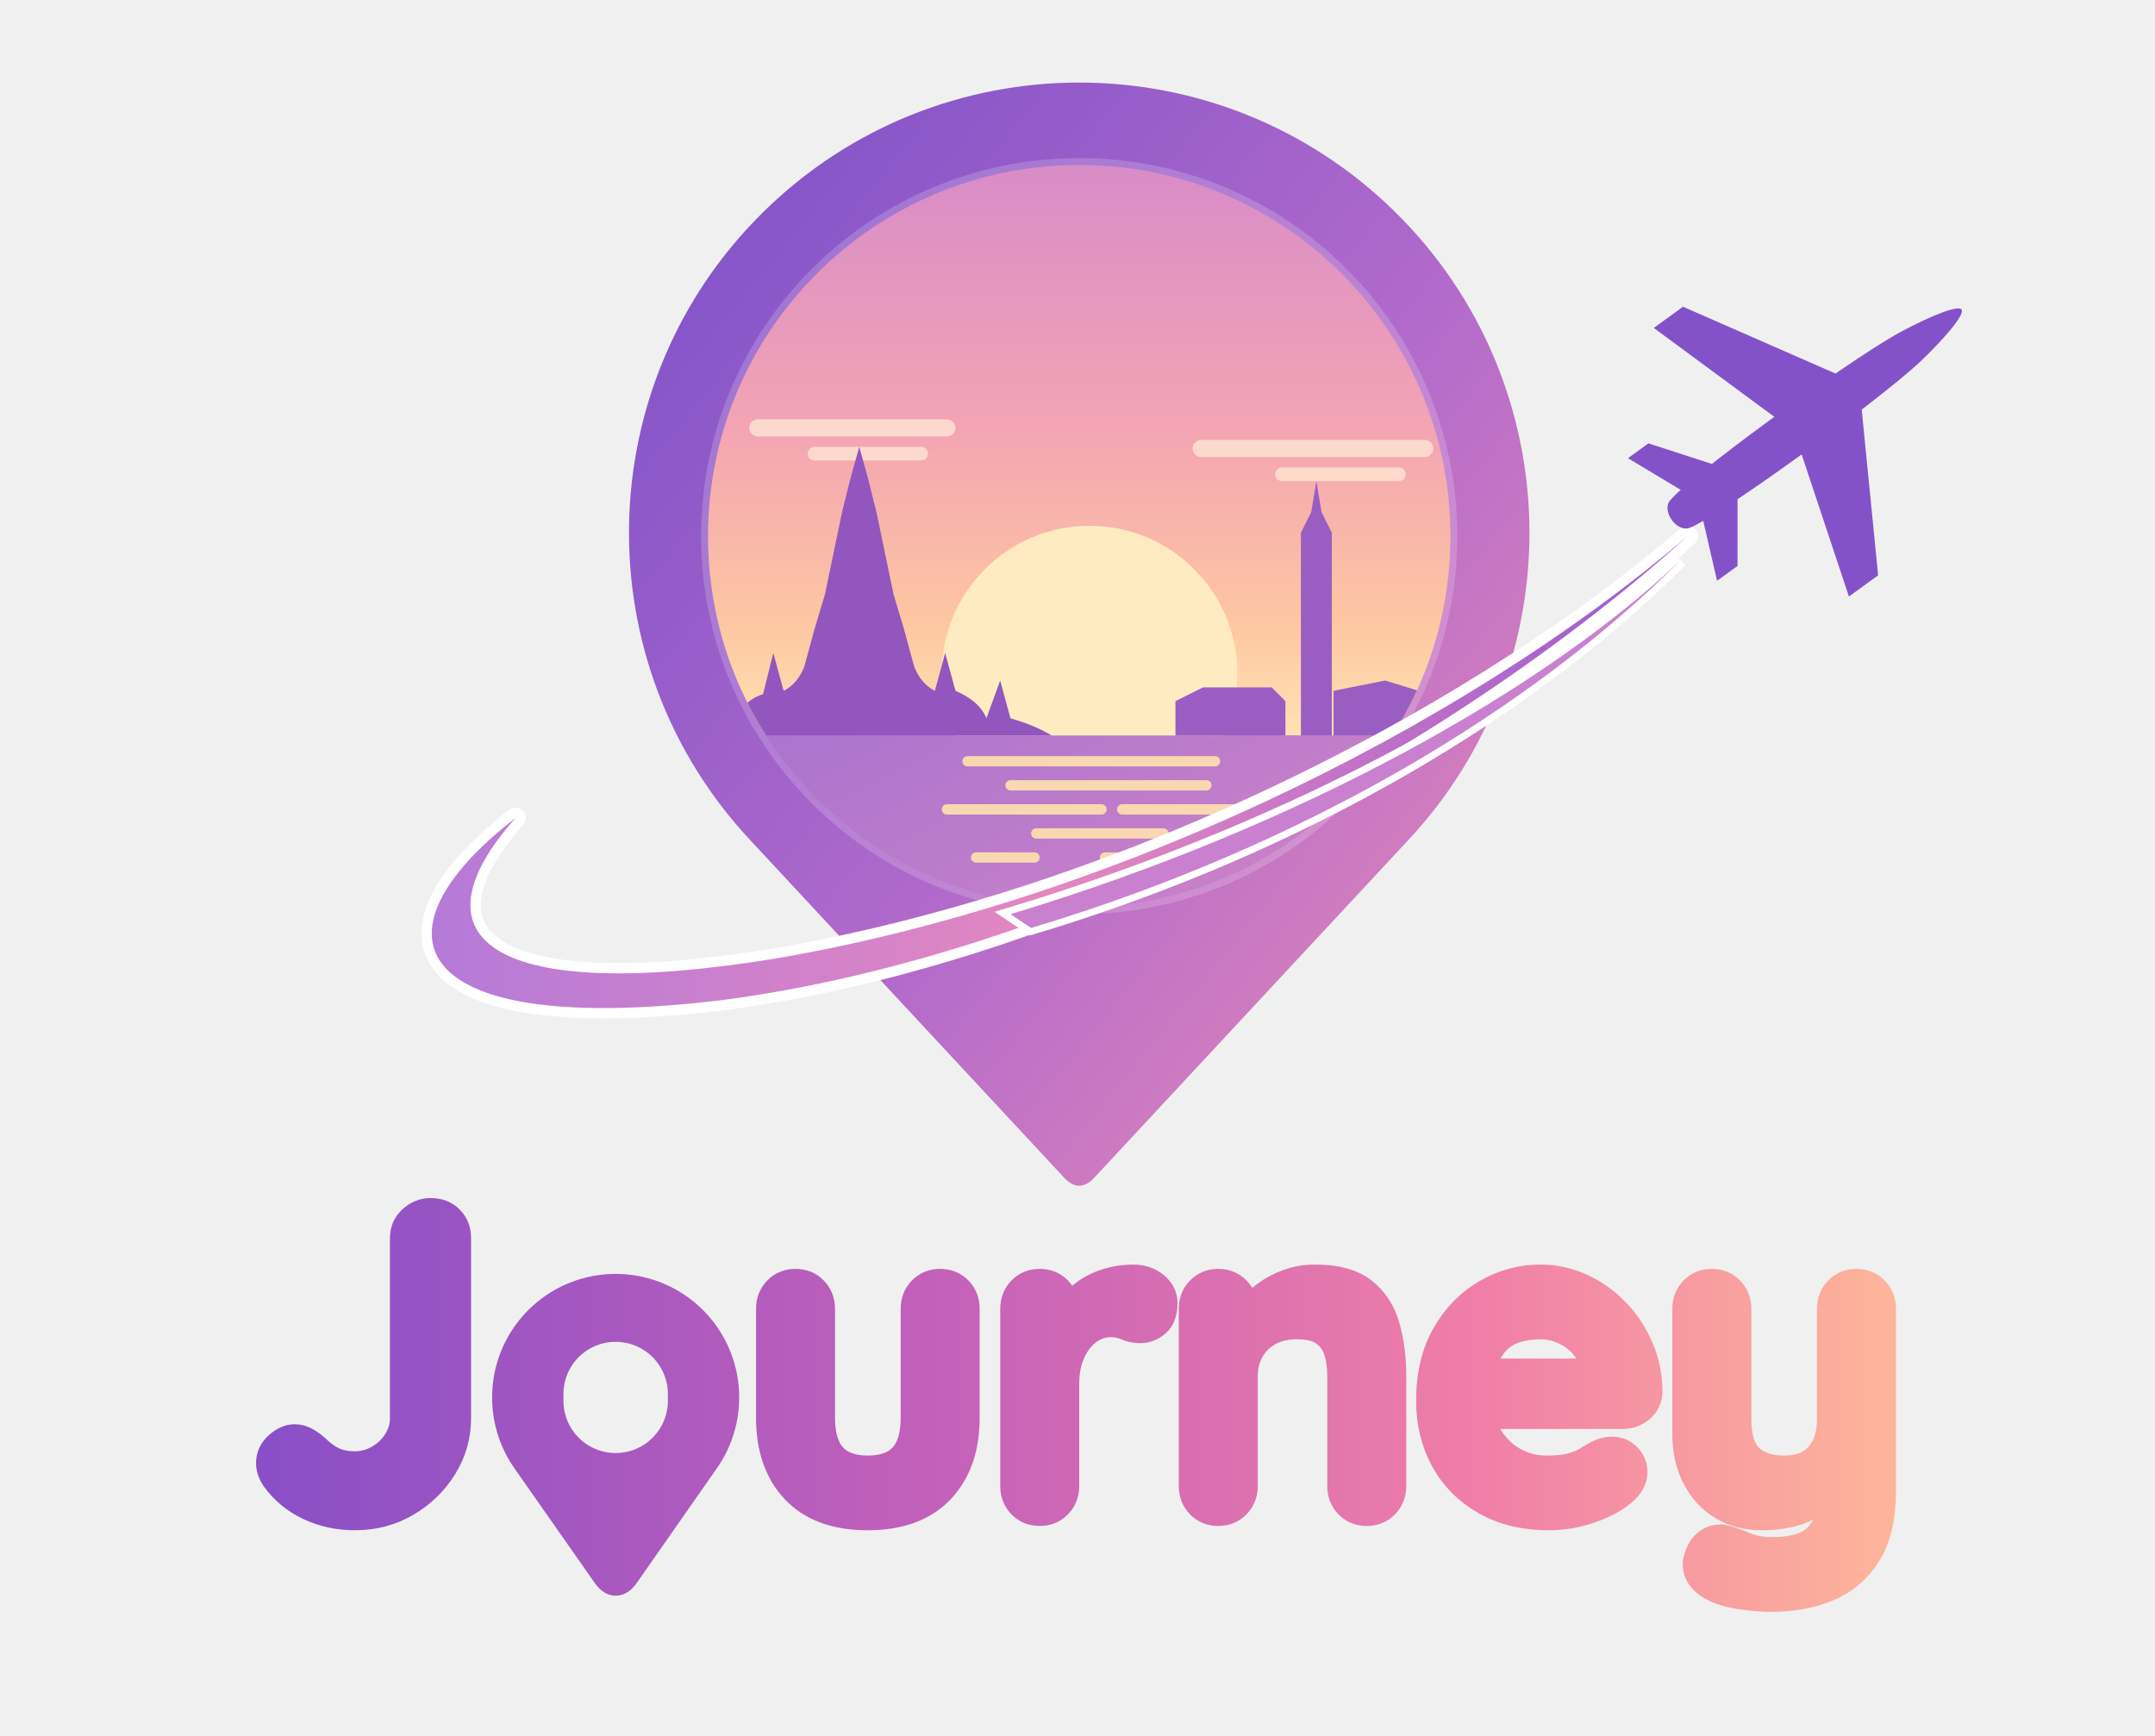
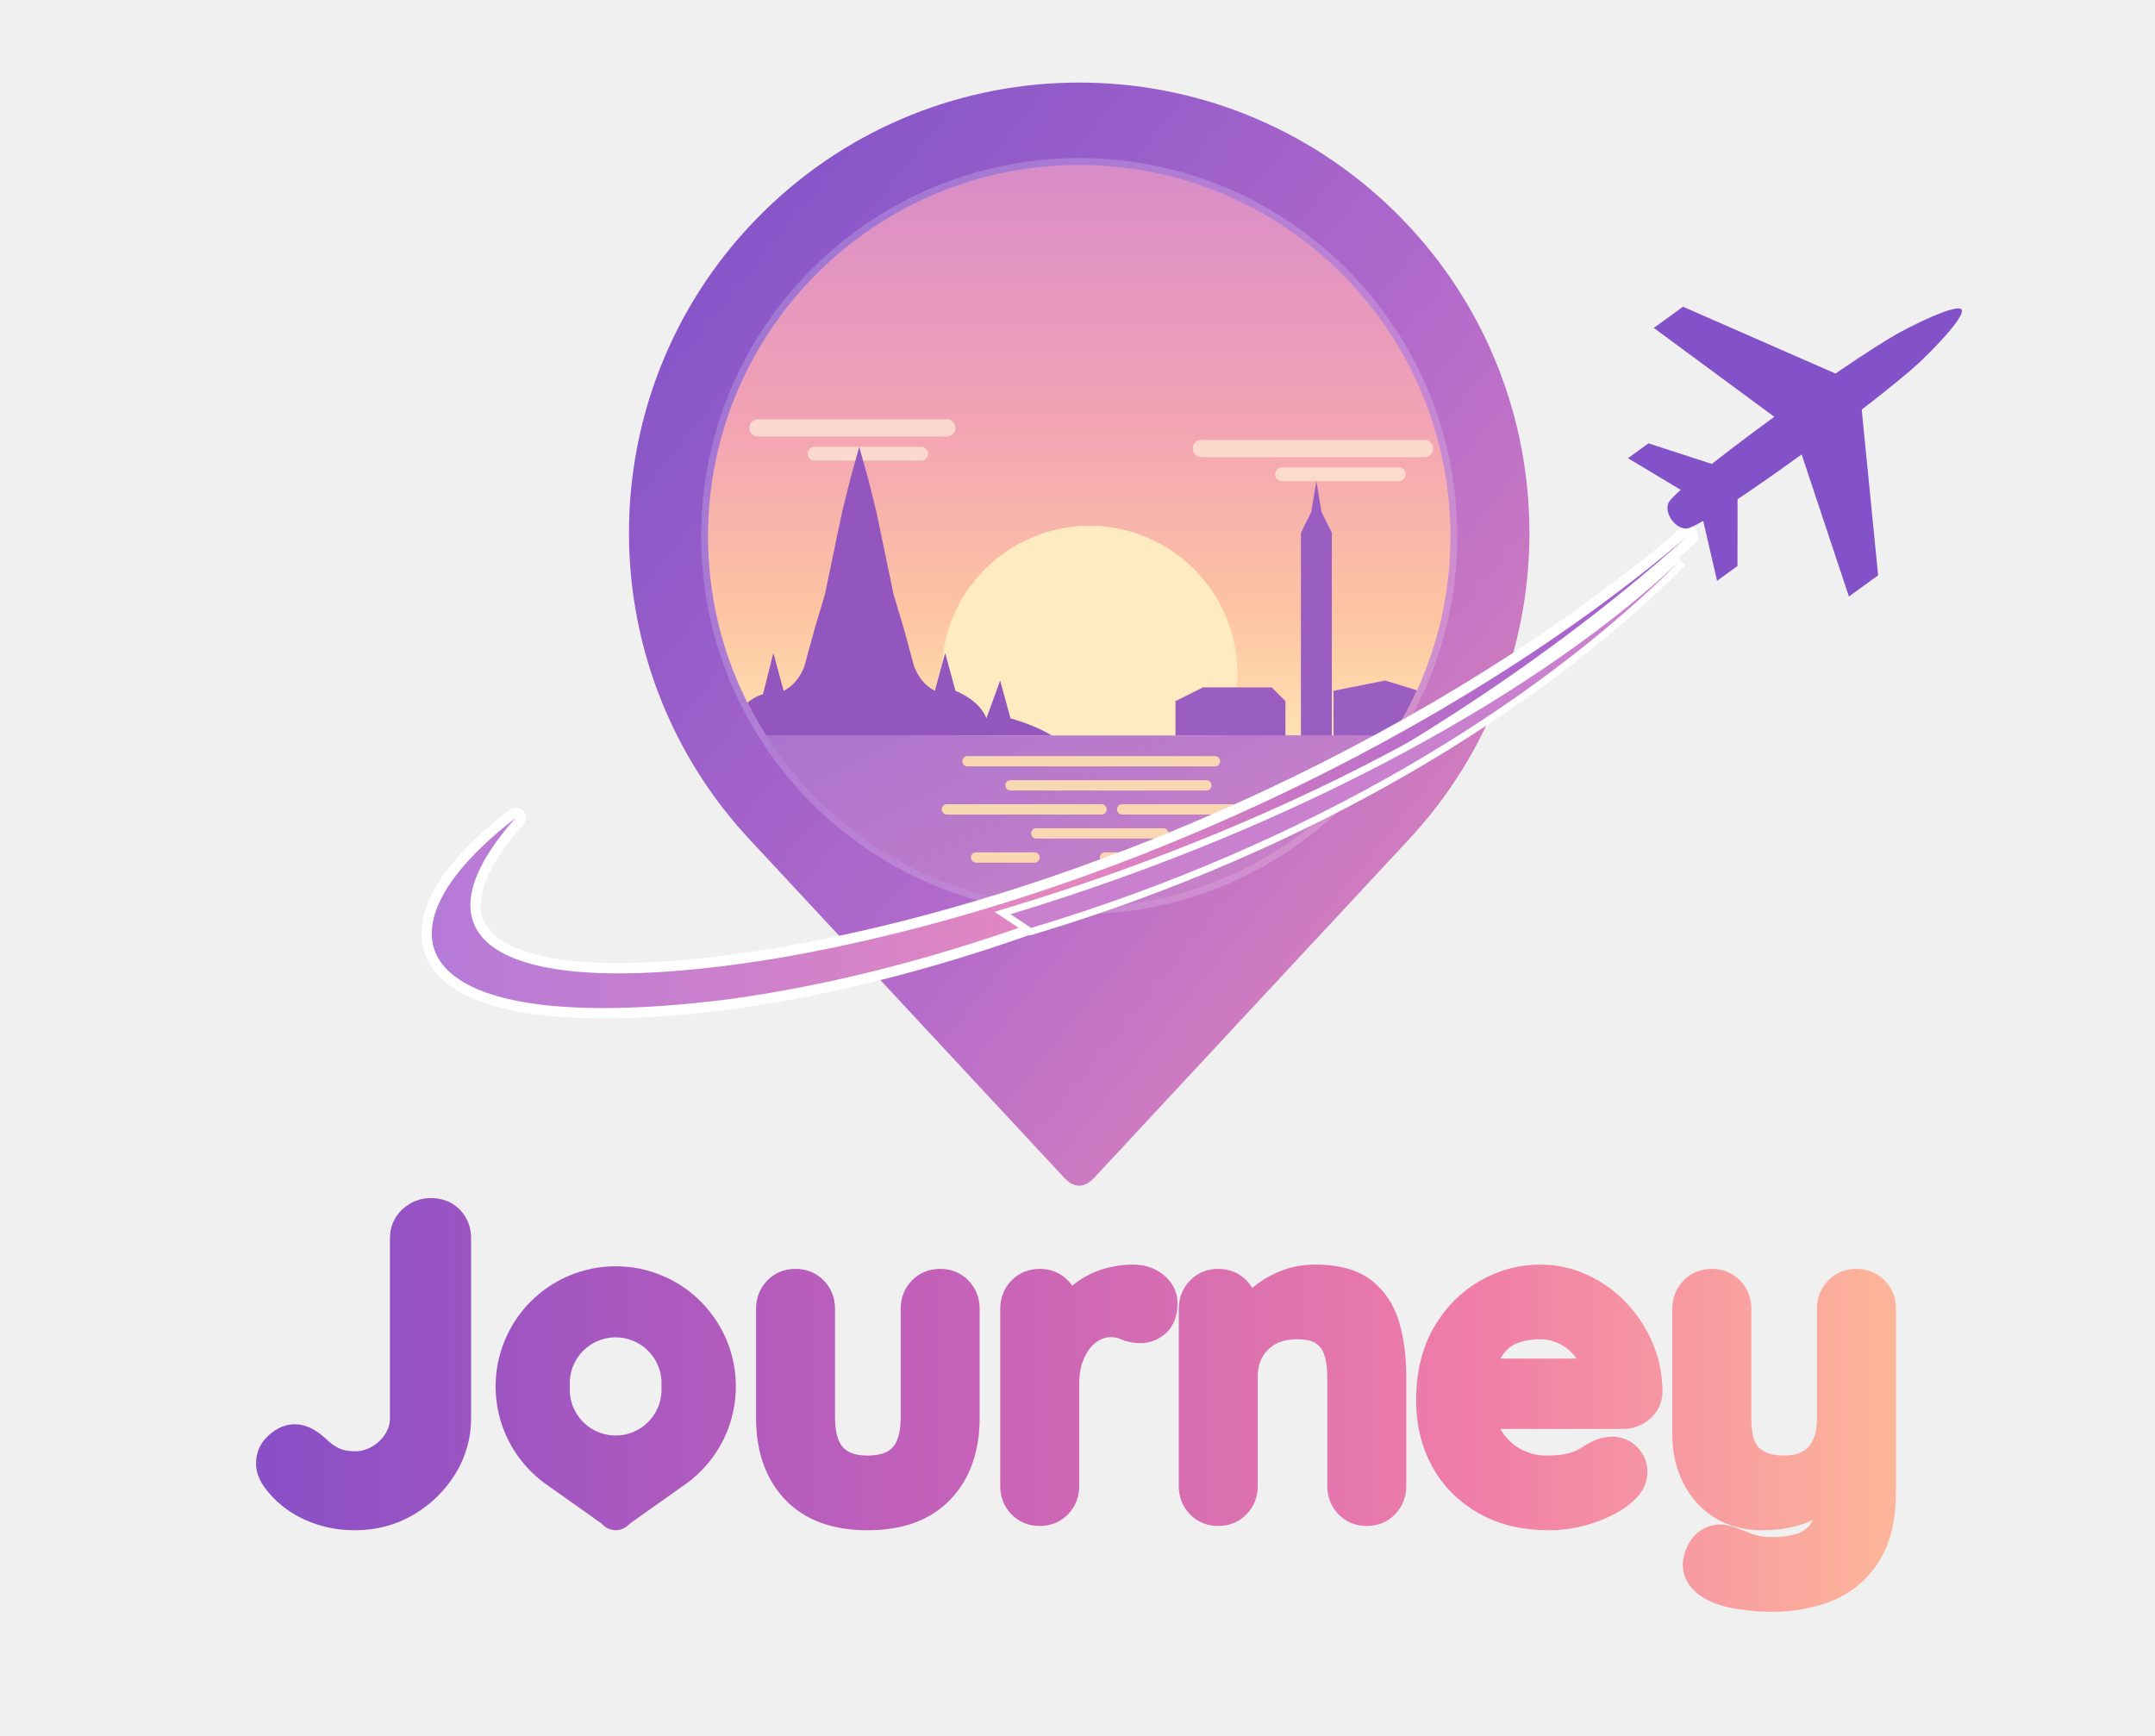
<svg xmlns="http://www.w3.org/2000/svg" viewBox="0 120 1254 1010" role="img" aria-label="Journey">
  <defs>
    <linearGradient id="jPin" x1="0" y1="0" x2="1" y2="1">
      <stop offset="0" stop-color="#7A4FC8" />
      <stop offset=".55" stop-color="#B26ACB" />
      <stop offset="1" stop-color="#EC8DB4" />
    </linearGradient>
    <linearGradient id="jSky" x1="0" y1="0" x2="0" y2="1">
      <stop offset="0" stop-color="#D88CC8" />
      <stop offset=".45" stop-color="#F3A3B4" />
      <stop offset=".8" stop-color="#FDC6A2" />
      <stop offset="1" stop-color="#FFE2B3" />
    </linearGradient>
    <linearGradient id="jSea" x1="0" y1="0" x2="1" y2="1">
      <stop offset="0" stop-color="#A973CF" />
      <stop offset="1" stop-color="#E08BC2" />
    </linearGradient>
    <linearGradient id="jSw" x1="0" y1="0" x2="1" y2="0">
      <stop offset="0" stop-color="#B57AD8" />
      <stop offset=".5" stop-color="#E487C0" />
      <stop offset="1" stop-color="#9A5CCF" />
    </linearGradient>
    <linearGradient id="jWord" x1="0" y1="0" x2="1" y2="0">
      <stop offset="0" stop-color="#8A4FC6" />
      <stop offset=".42" stop-color="#C461B9" />
      <stop offset=".75" stop-color="#F07EA8" />
      <stop offset="1" stop-color="#FDB49A" />
    </linearGradient>
    <clipPath id="jWin">
      <circle cx="628" cy="432" r="216" />
    </clipPath>
  </defs>
  <path d="M618.0 804.0L437.3 609.7A262 262 0 1 1 818.7 609.7L638.0 804.0Q628 816 618.0 804.0Z" fill="url(#jPin)" />
  <circle cx="628" cy="432" r="220" fill="#fff" opacity=".18" />
  <g clip-path="url(#jWin)">
    <rect x="412" y="216" width="432" height="332" fill="url(#jSky)" />
    <g fill="#FFE9D6" opacity=".75">
      <rect x="436" y="364" width="120" height="10" rx="5" />
      <rect x="470" y="380" width="70" height="8" rx="4" />
      <rect x="694" y="376" width="140" height="10" rx="5" />
      <rect x="742" y="392" width="76" height="8" rx="4" />
    </g>
    <circle cx="634" cy="512" r="86" fill="#FFE6B5" />
    <circle cx="634" cy="512" r="86" fill="#FFF3D6" opacity=".35" />
    <rect x="412" y="548" width="432" height="216" fill="url(#jSea)" />
    <g fill="#FFE2AE" opacity=".9">
      <rect x="560" y="560" width="150" height="6" rx="3" />
      <rect x="585" y="574" width="120" height="6" rx="3" />
      <rect x="548" y="588" width="96" height="6" rx="3" />
      <rect x="650" y="588" width="70" height="6" rx="3" />
      <rect x="600" y="602" width="80" height="6" rx="3" />
      <rect x="565" y="616" width="40" height="6" rx="3" />
      <rect x="640" y="616" width="50" height="6" rx="3" />
    </g>
    <path d="M424 548Q430 528 444 524L450 500L456 522Q464 518 468 508L474 486L480 466L485 442L490 418L495 398L500 380L505 398L510 418L515 442L520 466L526 486L532 508Q536 518 544 522L550 500L556 522Q570 528 574 538L582 516L588 538Q602 542 612 548Z M474 486H526 M480 466H520" fill="#9256BE" />
    <path d="M757 548V430L763 418L766 400L769 418L775 430V548Z M684 548V528L700 520H740L748 528V548Z M776 548V522L806 516L832 524V548Z" fill="#9A5EC2" />
  </g>
  <path d="M300 596C212 664 238 724 420 702C620 676 840 560 982 432C846 548 640 646 450 678C290 704 236 668 300 596Z" fill="url(#jSw)" stroke="#fff" stroke-width="12" stroke-linejoin="round" paint-order="stroke" />
  <path d="M588 652C760 600 900 520 978 446C892 532 760 612 600 660Z" fill="#C981CF" stroke="#fff" stroke-width="8" paint-order="stroke" />
  <g transform="translate(1048 368) rotate(-36) scale(1.05)">
    <path d="M34 -10L-14 -92L-34 -92L-8 -10Z M34 10L-14 92L-34 92L-8 10Z M-50 -9L-74 -42L-88 -42L-74 -9Z M-50 9L-74 42L-88 42L-74 9Z" fill="#8452C8" />
    <path d="M-84 -9C-70 -14 40 -14 74 -10C96 -7 110 -3 110 0C110 3 96 7 74 10C40 14 -70 14 -84 9C-90 6 -90 -6 -84 -9Z" fill="#8452C8" />
  </g>
  <g transform="translate(147.0 1000)">
-     <path d="M59.438 2.497Q45.203 2.497 32.966 -3.247Q20.728 -8.991 12.986 -19.729Q9.99 -24.225 9.99 -28.47Q9.99 -34.714 14.86 -38.959Q19.729 -43.205 24.475 -43.205Q28.221 -43.205 31.842 -40.957Q35.463 -38.71 38.46 -35.713Q43.455 -31.217 48.325 -29.344Q53.195 -27.471 59.438 -27.471Q66.93 -27.471 73.424 -31.217Q79.917 -34.964 83.913 -41.207Q87.908 -47.451 87.908 -54.693V-159.584Q87.908 -166.077 92.653 -170.447Q97.399 -174.818 103.642 -174.818Q110.635 -174.818 114.88 -170.447Q119.126 -166.077 119.126 -159.584V-54.693Q119.126 -39.459 111.134 -26.472Q103.143 -13.486 89.657 -5.494Q76.171 2.497 59.438 2.497Z M400.083 -133.611Q406.576 -133.611 410.822 -129.24Q415.068 -124.87 415.068 -118.377V-54.943Q415.068 -28.47 400.333 -12.986Q385.598 2.497 357.877 2.497Q330.156 2.497 315.546 -12.986Q300.937 -28.47 300.937 -54.943V-118.377Q300.937 -124.87 305.182 -129.24Q309.428 -133.611 315.921 -133.611Q322.414 -133.611 326.66 -129.24Q330.905 -124.87 330.905 -118.377V-54.943Q330.905 -39.709 337.648 -32.341Q344.391 -24.974 357.877 -24.974Q371.613 -24.974 378.356 -32.341Q385.099 -39.709 385.099 -54.943V-118.377Q385.099 -124.87 389.344 -129.24Q393.59 -133.611 400.083 -133.611Z M458.023 0.0Q451.53 0.0 447.284 -4.37Q443.039 -8.741 443.039 -15.234V-118.377Q443.039 -124.87 447.284 -129.24Q451.53 -133.611 458.023 -133.611Q464.516 -133.611 468.762 -129.24Q473.007 -124.87 473.007 -118.377V-94.901L471.259 -111.634Q474.006 -117.627 478.377 -122.248Q482.747 -126.868 488.241 -129.99Q493.736 -133.111 499.979 -134.61Q506.223 -136.108 512.466 -136.108Q519.958 -136.108 525.078 -131.863Q530.198 -127.617 530.198 -121.873Q530.198 -113.632 525.952 -110.01Q521.707 -106.389 516.712 -106.389Q511.967 -106.389 508.096 -108.137Q504.225 -109.886 499.23 -109.886Q494.735 -109.886 490.114 -107.763Q485.494 -105.64 481.623 -101.145Q477.752 -96.649 475.38 -90.031Q473.007 -83.413 473.007 -74.422V-15.234Q473.007 -8.741 468.762 -4.37Q464.516 0.0 458.023 0.0Z M618.356 -136.108Q636.837 -136.108 646.452 -128.366Q656.067 -120.624 659.688 -107.763Q663.309 -94.901 663.309 -79.168V-15.234Q663.309 -8.741 659.063 -4.37Q654.818 0.0 648.325 0.0Q641.831 0.0 637.586 -4.37Q633.34 -8.741 633.34 -15.234V-79.168Q633.34 -87.409 631.217 -94.027Q629.095 -100.645 623.6 -104.641Q618.106 -108.637 607.867 -108.637Q597.877 -108.637 591.009 -104.641Q584.142 -100.645 580.52 -94.027Q576.899 -87.409 576.899 -79.168V-15.234Q576.899 -8.741 572.653 -4.37Q568.408 0.0 561.915 0.0Q555.421 0.0 551.176 -4.37Q546.93 -8.741 546.93 -15.234V-118.377Q546.93 -124.87 551.176 -129.24Q555.421 -133.611 561.915 -133.611Q568.408 -133.611 572.653 -129.24Q576.899 -124.87 576.899 -118.377V-107.638L573.153 -108.387Q575.401 -112.633 579.646 -117.503Q583.892 -122.373 589.636 -126.618Q595.38 -130.864 602.622 -133.486Q609.865 -136.108 618.356 -136.108Z M754.214 2.497Q732.986 2.497 717.378 -6.368Q701.769 -15.234 693.403 -30.468Q685.036 -45.702 685.036 -64.932Q685.036 -87.409 694.152 -103.267Q703.267 -119.126 718.002 -127.617Q732.737 -136.108 749.22 -136.108Q761.956 -136.108 773.319 -130.864Q784.683 -125.619 793.424 -116.504Q802.164 -107.388 807.284 -95.401Q812.404 -83.413 812.404 -69.927Q812.154 -63.933 807.659 -60.187Q803.163 -56.441 797.17 -56.441H701.769L694.277 -81.415H785.931L780.437 -76.42V-83.163Q779.938 -90.406 775.317 -96.15Q770.697 -101.894 763.829 -105.265Q756.961 -108.637 749.22 -108.637Q741.727 -108.637 735.234 -106.639Q728.741 -104.641 723.996 -99.896Q719.251 -95.151 716.504 -87.159Q713.757 -79.168 713.757 -66.93Q713.757 -53.444 719.376 -44.079Q724.995 -34.714 733.861 -29.844Q742.726 -24.974 752.716 -24.974Q761.956 -24.974 767.451 -26.472Q772.945 -27.971 776.316 -30.094Q779.688 -32.216 782.435 -33.715Q786.93 -35.963 790.926 -35.963Q796.42 -35.963 800.042 -32.216Q803.663 -28.47 803.663 -23.476Q803.663 -16.733 796.67 -11.238Q790.177 -5.744 778.439 -1.623Q766.701 2.497 754.214 2.497Z M933.278 -133.611Q939.771 -133.611 944.017 -129.24Q948.262 -124.87 948.262 -118.377V-12.237Q948.262 10.739 939.646 24.35Q931.03 37.96 916.545 43.954Q902.06 49.948 884.079 49.948Q876.087 49.948 867.097 48.699Q858.106 47.451 852.362 44.953Q844.87 41.707 841.998 36.837Q839.126 31.967 840.874 26.472Q843.122 19.23 848.117 16.608Q853.111 13.985 858.606 15.983Q862.601 17.232 869.095 19.854Q875.588 22.477 884.079 22.477Q895.567 22.477 903.184 19.355Q910.801 16.233 914.672 8.866Q918.543 1.498 918.543 -11.238V-27.971L923.788 -21.977Q919.542 -13.736 913.174 -8.366Q906.805 -2.997 898.065 -0.25Q889.324 2.497 878.085 2.497Q864.849 2.497 854.984 -3.621Q845.12 -9.74 839.625 -20.604Q834.131 -31.467 834.131 -45.453V-118.377Q834.131 -124.87 838.377 -129.24Q842.622 -133.611 849.116 -133.611Q855.609 -133.611 859.854 -129.24Q864.1 -124.87 864.1 -118.377V-54.443Q864.1 -38.21 871.217 -31.592Q878.335 -24.974 891.072 -24.974Q899.813 -24.974 905.806 -28.345Q911.8 -31.717 915.047 -38.335Q918.293 -44.953 918.293 -54.443V-118.377Q918.293 -124.87 922.539 -129.24Q926.785 -133.611 933.278 -133.611Z M205.3 36.1L159.5 -29.3A63.9 63.9 0 1 1 263.0 -29.3L217.3 36.1Q211.3 45.1 205.3 36.1ZM172.9 -66.8A38.4 38.4 0 1 0 249.6 -66.8A38.4 38.4 0 1 0 172.9 -66.8Z" fill="url(#jWord)" stroke="url(#jWord)" stroke-width="16" stroke-linejoin="round" />
+     <path d="M59.438 2.497Q45.203 2.497 32.966 -3.247Q20.728 -8.991 12.986 -19.729Q9.99 -24.225 9.99 -28.47Q9.99 -34.714 14.86 -38.959Q19.729 -43.205 24.475 -43.205Q28.221 -43.205 31.842 -40.957Q35.463 -38.71 38.46 -35.713Q43.455 -31.217 48.325 -29.344Q53.195 -27.471 59.438 -27.471Q66.93 -27.471 73.424 -31.217Q79.917 -34.964 83.913 -41.207Q87.908 -47.451 87.908 -54.693V-159.584Q87.908 -166.077 92.653 -170.447Q97.399 -174.818 103.642 -174.818Q110.635 -174.818 114.88 -170.447Q119.126 -166.077 119.126 -159.584V-54.693Q119.126 -39.459 111.134 -26.472Q103.143 -13.486 89.657 -5.494Q76.171 2.497 59.438 2.497Z M400.083 -133.611Q406.576 -133.611 410.822 -129.24Q415.068 -124.87 415.068 -118.377V-54.943Q415.068 -28.47 400.333 -12.986Q385.598 2.497 357.877 2.497Q330.156 2.497 315.546 -12.986Q300.937 -28.47 300.937 -54.943V-118.377Q300.937 -124.87 305.182 -129.24Q309.428 -133.611 315.921 -133.611Q322.414 -133.611 326.66 -129.24Q330.905 -124.87 330.905 -118.377V-54.943Q330.905 -39.709 337.648 -32.341Q344.391 -24.974 357.877 -24.974Q371.613 -24.974 378.356 -32.341Q385.099 -39.709 385.099 -54.943V-118.377Q385.099 -124.87 389.344 -129.24Q393.59 -133.611 400.083 -133.611Z M458.023 0.0Q451.53 0.0 447.284 -4.37Q443.039 -8.741 443.039 -15.234V-118.377Q443.039 -124.87 447.284 -129.24Q451.53 -133.611 458.023 -133.611Q464.516 -133.611 468.762 -129.24Q473.007 -124.87 473.007 -118.377V-94.901L471.259 -111.634Q474.006 -117.627 478.377 -122.248Q482.747 -126.868 488.241 -129.99Q493.736 -133.111 499.979 -134.61Q506.223 -136.108 512.466 -136.108Q519.958 -136.108 525.078 -131.863Q530.198 -127.617 530.198 -121.873Q530.198 -113.632 525.952 -110.01Q521.707 -106.389 516.712 -106.389Q511.967 -106.389 508.096 -108.137Q504.225 -109.886 499.23 -109.886Q494.735 -109.886 490.114 -107.763Q485.494 -105.64 481.623 -101.145Q477.752 -96.649 475.38 -90.031Q473.007 -83.413 473.007 -74.422V-15.234Q473.007 -8.741 468.762 -4.37Q464.516 0.0 458.023 0.0Z M618.356 -136.108Q636.837 -136.108 646.452 -128.366Q656.067 -120.624 659.688 -107.763Q663.309 -94.901 663.309 -79.168V-15.234Q663.309 -8.741 659.063 -4.37Q654.818 0.0 648.325 0.0Q641.831 0.0 637.586 -4.37Q633.34 -8.741 633.34 -15.234V-79.168Q633.34 -87.409 631.217 -94.027Q629.095 -100.645 623.6 -104.641Q618.106 -108.637 607.867 -108.637Q597.877 -108.637 591.009 -104.641Q584.142 -100.645 580.52 -94.027Q576.899 -87.409 576.899 -79.168V-15.234Q576.899 -8.741 572.653 -4.37Q568.408 0.0 561.915 0.0Q555.421 0.0 551.176 -4.37Q546.93 -8.741 546.93 -15.234V-118.377Q546.93 -124.87 551.176 -129.24Q555.421 -133.611 561.915 -133.611Q568.408 -133.611 572.653 -129.24Q576.899 -124.87 576.899 -118.377V-107.638L573.153 -108.387Q575.401 -112.633 579.646 -117.503Q583.892 -122.373 589.636 -126.618Q595.38 -130.864 602.622 -133.486Q609.865 -136.108 618.356 -136.108Z M754.214 2.497Q732.986 2.497 717.378 -6.368Q701.769 -15.234 693.403 -30.468Q685.036 -45.702 685.036 -64.932Q685.036 -87.409 694.152 -103.267Q703.267 -119.126 718.002 -127.617Q732.737 -136.108 749.22 -136.108Q761.956 -136.108 773.319 -130.864Q784.683 -125.619 793.424 -116.504Q802.164 -107.388 807.284 -95.401Q812.404 -83.413 812.404 -69.927Q812.154 -63.933 807.659 -60.187Q803.163 -56.441 797.17 -56.441H701.769L694.277 -81.415H785.931L780.437 -76.42V-83.163Q779.938 -90.406 775.317 -96.15Q770.697 -101.894 763.829 -105.265Q756.961 -108.637 749.22 -108.637Q741.727 -108.637 735.234 -106.639Q728.741 -104.641 723.996 -99.896Q719.251 -95.151 716.504 -87.159Q713.757 -79.168 713.757 -66.93Q713.757 -53.444 719.376 -44.079Q724.995 -34.714 733.861 -29.844Q742.726 -24.974 752.716 -24.974Q761.956 -24.974 767.451 -26.472Q772.945 -27.971 776.316 -30.094Q779.688 -32.216 782.435 -33.715Q786.93 -35.963 790.926 -35.963Q796.42 -35.963 800.042 -32.216Q803.663 -28.47 803.663 -23.476Q803.663 -16.733 796.67 -11.238Q790.177 -5.744 778.439 -1.623Q766.701 2.497 754.214 2.497Z M933.278 -133.611Q939.771 -133.611 944.017 -129.24Q948.262 -124.87 948.262 -118.377V-12.237Q948.262 10.739 939.646 24.35Q931.03 37.96 916.545 43.954Q902.06 49.948 884.079 49.948Q876.087 49.948 867.097 48.699Q858.106 47.451 852.362 44.953Q844.87 41.707 841.998 36.837Q839.126 31.967 840.874 26.472Q843.122 19.23 848.117 16.608Q853.111 13.985 858.606 15.983Q862.601 17.232 869.095 19.854Q875.588 22.477 884.079 22.477Q895.567 22.477 903.184 19.355Q910.801 16.233 914.672 8.866Q918.543 1.498 918.543 -11.238V-27.971L923.788 -21.977Q919.542 -13.736 913.174 -8.366Q906.805 -2.997 898.065 -0.25Q889.324 2.497 878.085 2.497Q864.849 2.497 854.984 -3.621Q845.12 -9.74 839.625 -20.604Q834.131 -31.467 834.131 -45.453V-118.377Q834.131 -124.87 838.377 -129.24Q842.622 -133.611 849.116 -133.611Q855.609 -133.611 859.854 -129.24Q864.1 -124.87 864.1 -118.377V-54.443Q864.1 -38.21 871.217 -31.592Q878.335 -24.974 891.072 -24.974Q899.813 -24.974 905.806 -28.345Q911.8 -31.717 915.047 -38.335Q918.293 -44.953 918.293 -54.443V-118.377Q918.293 -124.87 922.539 -129.24Q926.785 -133.611 933.278 -133.611Z M208.3 0.5L174.7 -23.3A61.9 61.9 0 1 1 247.9 -23.3L214.3 0.5Q211.3 4.5 208.3 0.5ZM176.6 -73.2A34.7 34.7 0 1 0 245.9 -73.2A34.7 34.7 0 1 0 176.6 -73.2Z" fill="url(#jWord)" stroke="url(#jWord)" stroke-width="16" stroke-linejoin="round" />
  </g>
</svg>
